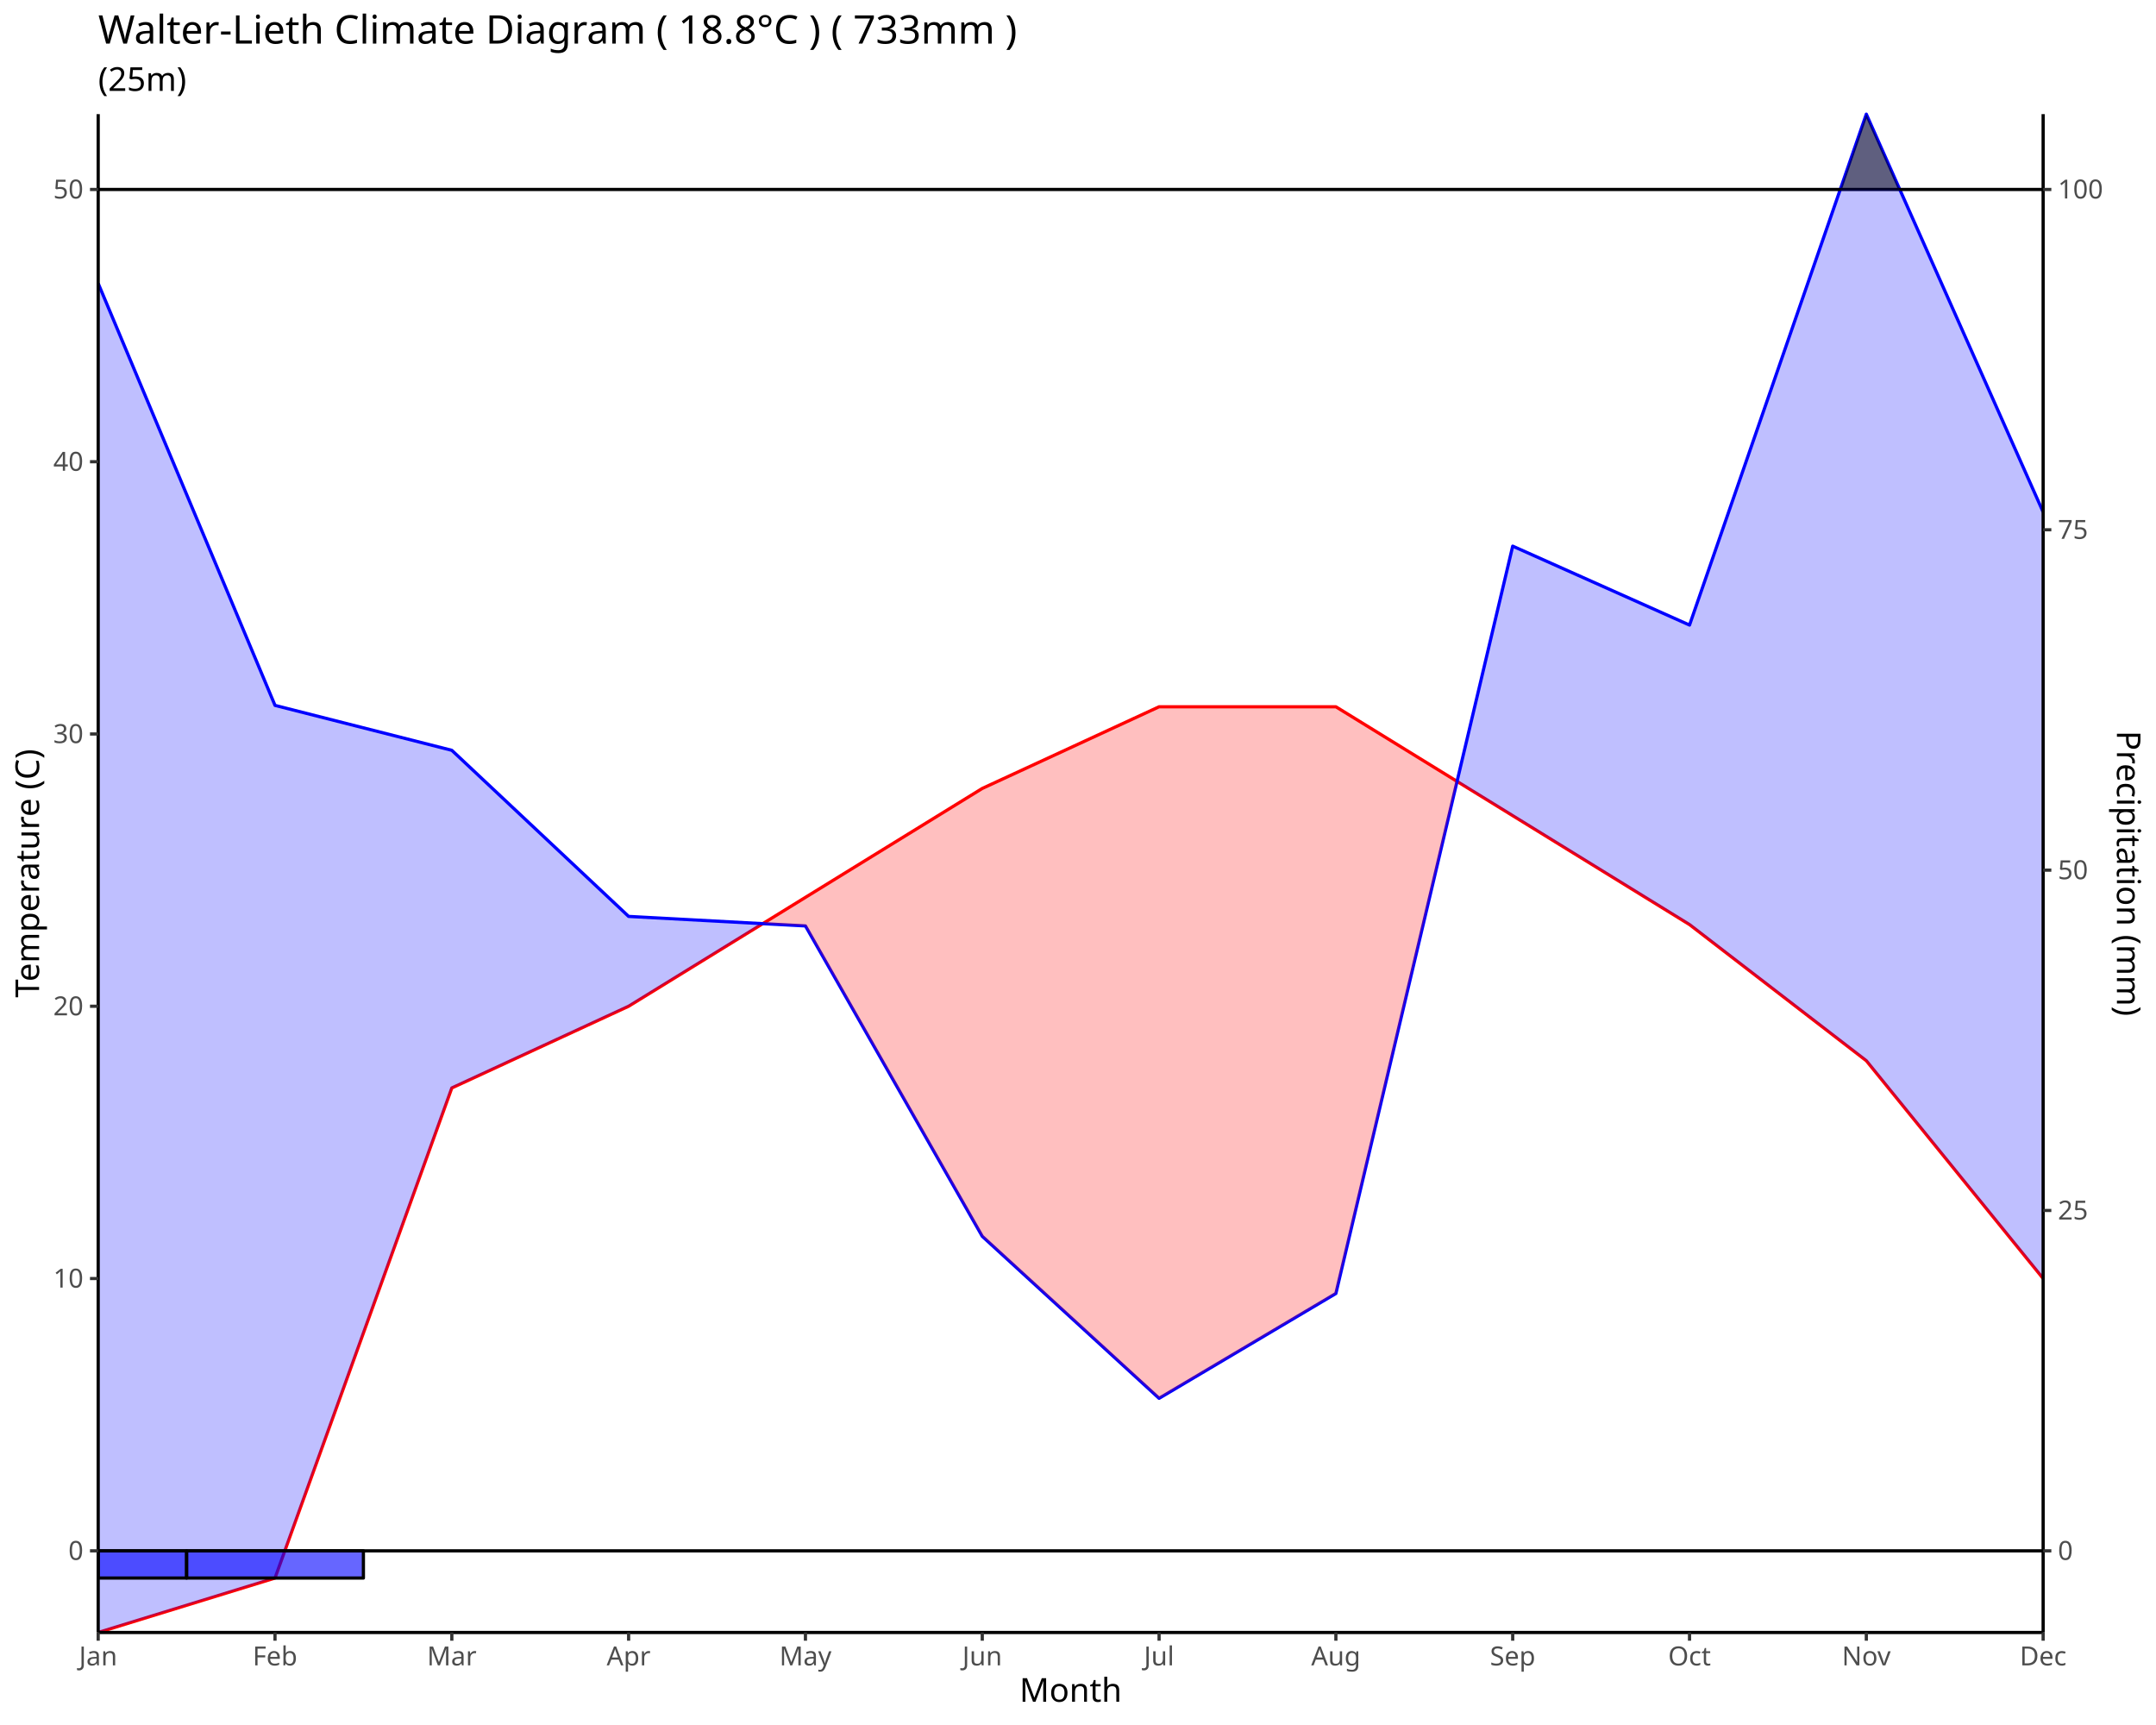
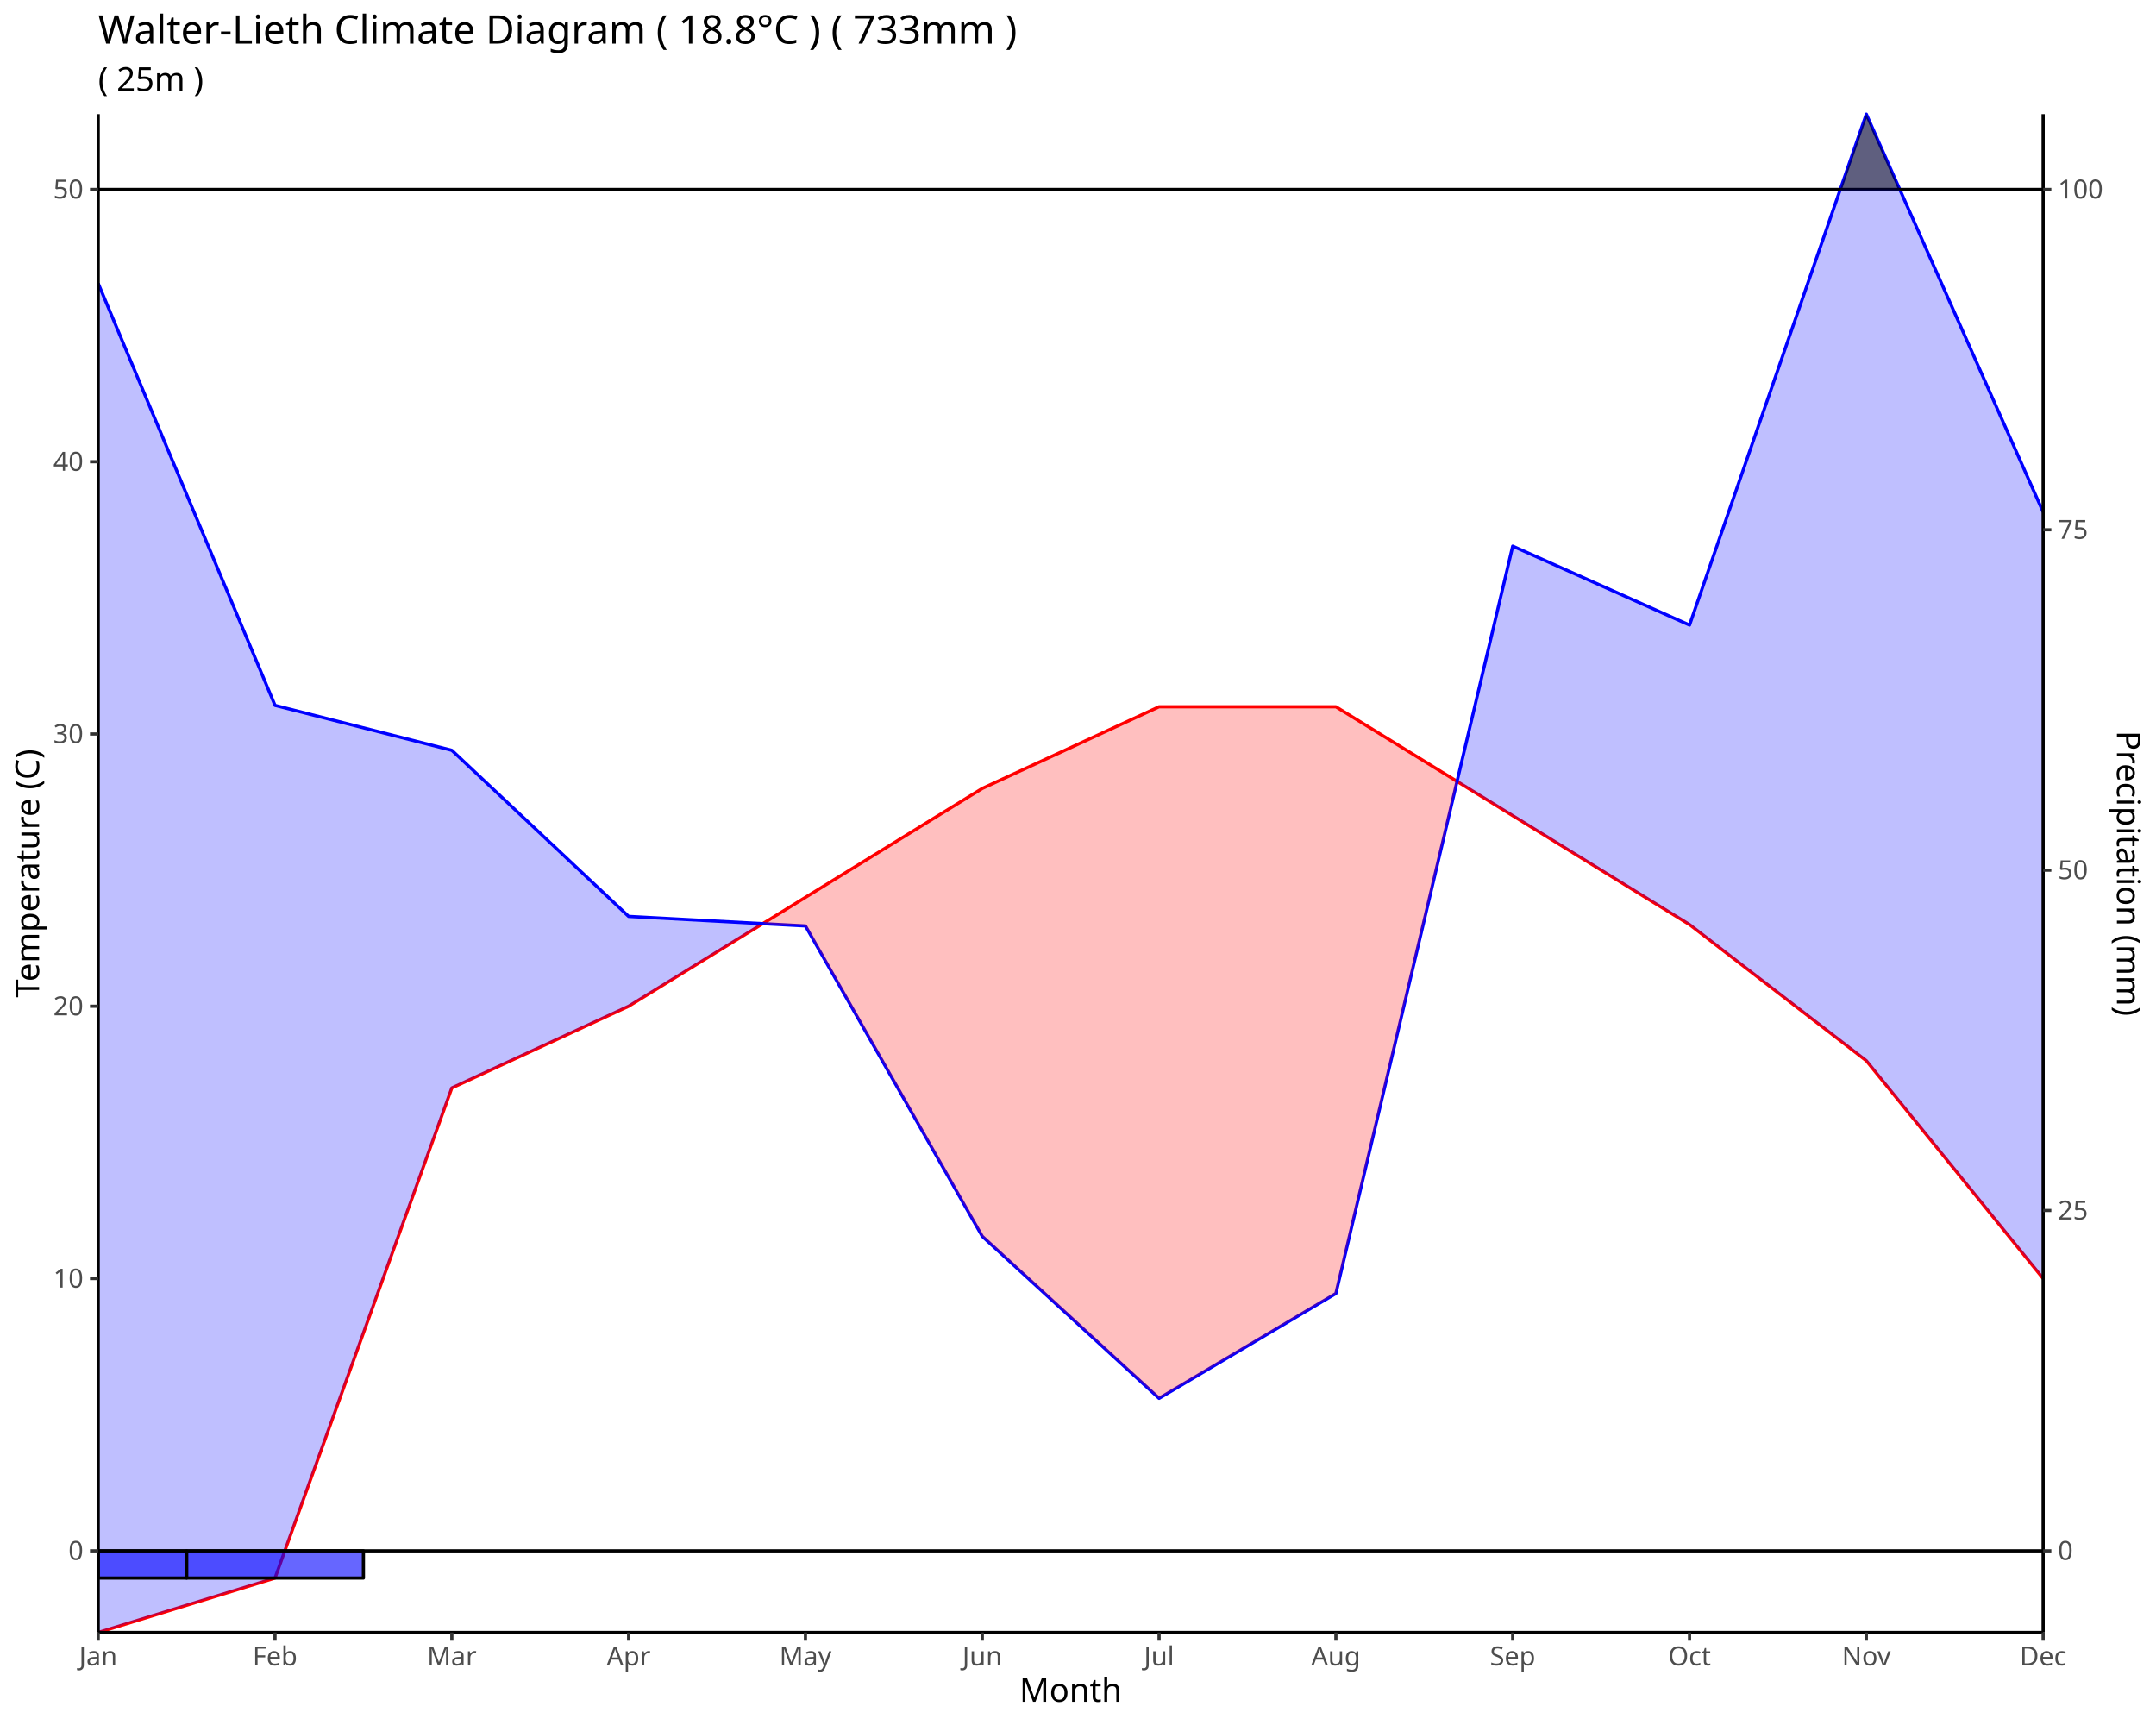
<svg xmlns="http://www.w3.org/2000/svg" class="svglite" data-engine-version="2.0" width="720.00pt" height="576.00pt" viewBox="0 0 720.00 576.00">
  <defs>
    <style type="text/css">
    .svglite line, .svglite polyline, .svglite polygon, .svglite path, .svglite rect, .svglite circle {
      fill: none;
      stroke: #000000;
      stroke-linecap: round;
      stroke-linejoin: round;
      stroke-miterlimit: 10.00;
    }
  </style>
  </defs>
  <rect width="100%" height="100%" style="stroke: none; fill: #FFFFFF;" />
  <defs>
    <clipPath id="cpMC4wMHw3MjAuMDB8MC4wMHw1NzYuMDA=">
      <rect x="0.00" y="0.00" width="720.00" height="576.00" />
    </clipPath>
  </defs>
  <g clip-path="url(#cpMC4wMHw3MjAuMDB8MC4wMHw1NzYuMDA=)">
    <rect x="0.00" y="0.00" width="720.00" height="576.00" style="stroke-width: 1.07; stroke: #FFFFFF; fill: #FFFFFF;" />
    <rect x="32.79" y="38.12" width="649.52" height="507.00" style="stroke-width: 1.07; stroke: none; fill: #FFFFFF;" />
    <polyline points="32.79,545.11 91.84,526.93 150.89,363.28 209.93,336.00 254.73,308.42 254.73,308.42 268.98,299.64 328.03,263.27 387.08,236.00 446.12,236.00 486.58,260.92 486.58,260.92 505.17,272.36 564.22,308.73 623.26,354.19 682.31,426.92 " style="stroke-width: 1.07; stroke: #FF0000; stroke-linecap: butt;" />
    <polyline points="32.79,94.62 91.84,235.54 150.89,250.54 209.93,306.00 254.73,308.42 254.73,308.42 268.98,309.18 328.03,412.83 387.08,466.92 446.12,431.92 486.58,260.92 486.58,260.92 505.17,182.36 564.22,208.72 623.26,38.12 682.31,170.99 " style="stroke-width: 1.07; stroke: #0000FF; stroke-linecap: butt;" />
    <line x1="32.79" y1="63.26" x2="682.31" y2="63.26" style="stroke-width: 1.07; stroke-linecap: butt;" />
    <line x1="32.79" y1="517.84" x2="682.31" y2="517.84" style="stroke-width: 1.07; stroke-linecap: butt;" />
    <polygon points="32.79,94.62 91.84,235.54 150.89,250.54 209.93,306.00 254.73,308.42 486.58,260.92 505.17,182.36 564.22,208.72 623.26,38.12 682.31,170.99 682.31,426.92 623.26,354.19 564.22,308.73 505.17,272.36 486.58,260.92 254.73,308.42 209.93,336.00 150.89,363.28 91.84,526.93 32.79,545.11 " style="stroke-width: 0.00; stroke: none; stroke-linecap: butt; fill: #0000FF; fill-opacity: 0.25;" />
    <polyline points="32.79,94.62 91.84,235.54 150.89,250.54 209.93,306.00 254.73,308.42 486.58,260.92 505.17,182.36 564.22,208.72 623.26,38.12 682.31,170.99 " style="stroke-width: 1.07; stroke: none; stroke-linecap: butt;" />
    <polyline points="682.31,426.92 623.26,354.19 564.22,308.73 505.17,272.36 486.58,260.92 254.73,308.42 209.93,336.00 150.89,363.28 91.84,526.93 32.79,545.11 " style="stroke-width: 1.07; stroke: none; stroke-linecap: butt;" />
    <polygon points="254.73,308.42 268.98,299.64 328.03,263.27 387.08,236.00 446.12,236.00 486.58,260.92 486.58,260.92 446.12,431.92 387.08,466.92 328.03,412.83 268.98,309.18 254.73,308.42 " style="stroke-width: 0.00; stroke: none; stroke-linecap: butt; fill: #FF0000; fill-opacity: 0.25;" />
    <polyline points="254.73,308.42 268.98,299.64 328.03,263.27 387.08,236.00 446.12,236.00 486.58,260.92 " style="stroke-width: 1.07; stroke: none; stroke-linecap: butt;" />
    <polyline points="486.58,260.92 446.12,431.92 387.08,466.92 328.03,412.83 268.98,309.18 254.73,308.42 " style="stroke-width: 1.07; stroke: none; stroke-linecap: butt;" />
    <polygon points="614.56,63.26 623.26,38.12 634.44,63.26 634.44,63.26 623.26,63.26 614.56,63.26 " style="stroke-width: 0.00; stroke: none; stroke-linecap: butt; fill: #000000; fill-opacity: 0.50;" />
    <polyline points="614.56,63.26 623.26,38.12 634.44,63.26 " style="stroke-width: 1.07; stroke: none; stroke-linecap: butt;" />
    <polyline points="634.44,63.26 623.26,63.26 614.56,63.26 " style="stroke-width: 1.07; stroke: none; stroke-linecap: butt;" />
    <polygon points="32.79,517.84 32.79,526.93 62.32,526.93 62.32,517.84 " style="stroke-width: 1.07; stroke-linecap: butt; fill: #0000FF; fill-opacity: 0.60;" />
    <polygon points="62.32,517.84 62.32,526.93 121.36,526.93 121.36,517.84 " style="stroke-width: 1.07; stroke-linecap: butt; fill: #0000FF; fill-opacity: 0.60;" />
    <polyline points="32.79,545.11 32.79,38.12 " style="stroke-width: 1.07; stroke-linecap: butt;" />
    <text x="27.86" y="520.87" text-anchor="end" style="font-size: 8.80px; fill: #4D4D4D; font-family: sans;" textLength="4.89px" lengthAdjust="spacingAndGlyphs">0</text>
    <text x="27.86" y="429.95" text-anchor="end" style="font-size: 8.80px; fill: #4D4D4D; font-family: sans;" textLength="9.79px" lengthAdjust="spacingAndGlyphs">10</text>
    <text x="27.86" y="339.03" text-anchor="end" style="font-size: 8.80px; fill: #4D4D4D; font-family: sans;" textLength="9.79px" lengthAdjust="spacingAndGlyphs">20</text>
    <text x="27.86" y="248.12" text-anchor="end" style="font-size: 8.80px; fill: #4D4D4D; font-family: sans;" textLength="9.79px" lengthAdjust="spacingAndGlyphs">30</text>
    <text x="27.86" y="157.20" text-anchor="end" style="font-size: 8.80px; fill: #4D4D4D; font-family: sans;" textLength="9.79px" lengthAdjust="spacingAndGlyphs">40</text>
    <text x="27.86" y="66.28" text-anchor="end" style="font-size: 8.80px; fill: #4D4D4D; font-family: sans;" textLength="9.79px" lengthAdjust="spacingAndGlyphs">50</text>
    <polyline points="30.05,517.84 32.79,517.84 " style="stroke-width: 1.07; stroke: #333333; stroke-linecap: butt;" />
    <polyline points="30.05,426.92 32.79,426.92 " style="stroke-width: 1.07; stroke: #333333; stroke-linecap: butt;" />
    <polyline points="30.05,336.00 32.79,336.00 " style="stroke-width: 1.07; stroke: #333333; stroke-linecap: butt;" />
    <polyline points="30.05,245.09 32.79,245.09 " style="stroke-width: 1.07; stroke: #333333; stroke-linecap: butt;" />
    <polyline points="30.05,154.17 32.79,154.17 " style="stroke-width: 1.07; stroke: #333333; stroke-linecap: butt;" />
    <polyline points="30.05,63.26 32.79,63.26 " style="stroke-width: 1.07; stroke: #333333; stroke-linecap: butt;" />
    <polyline points="682.31,545.11 682.31,38.12 " style="stroke-width: 1.07; stroke-linecap: butt;" />
    <polyline points="685.05,517.84 682.31,517.84 " style="stroke-width: 1.07; stroke: #333333; stroke-linecap: butt;" />
    <polyline points="685.05,404.19 682.31,404.19 " style="stroke-width: 1.07; stroke: #333333; stroke-linecap: butt;" />
    <polyline points="685.05,290.55 682.31,290.55 " style="stroke-width: 1.07; stroke: #333333; stroke-linecap: butt;" />
    <polyline points="685.05,176.90 682.31,176.90 " style="stroke-width: 1.07; stroke: #333333; stroke-linecap: butt;" />
    <polyline points="685.05,63.26 682.31,63.26 " style="stroke-width: 1.07; stroke: #333333; stroke-linecap: butt;" />
    <text x="687.24" y="520.87" style="font-size: 8.80px; fill: #4D4D4D; font-family: sans;" textLength="4.89px" lengthAdjust="spacingAndGlyphs">0</text>
    <text x="687.24" y="407.22" style="font-size: 8.80px; fill: #4D4D4D; font-family: sans;" textLength="9.79px" lengthAdjust="spacingAndGlyphs">25</text>
    <text x="687.24" y="293.57" style="font-size: 8.80px; fill: #4D4D4D; font-family: sans;" textLength="9.79px" lengthAdjust="spacingAndGlyphs">50</text>
    <text x="687.24" y="179.93" style="font-size: 8.80px; fill: #4D4D4D; font-family: sans;" textLength="9.79px" lengthAdjust="spacingAndGlyphs">75</text>
    <text x="687.24" y="66.28" style="font-size: 8.80px; fill: #4D4D4D; font-family: sans;" textLength="14.68px" lengthAdjust="spacingAndGlyphs">100</text>
    <polyline points="32.79,545.11 682.31,545.11 " style="stroke-width: 1.07; stroke-linecap: butt;" />
    <polyline points="32.79,547.85 32.79,545.11 " style="stroke-width: 1.07; stroke: #333333; stroke-linecap: butt;" />
    <polyline points="91.84,547.85 91.84,545.11 " style="stroke-width: 1.07; stroke: #333333; stroke-linecap: butt;" />
    <polyline points="150.89,547.85 150.89,545.11 " style="stroke-width: 1.07; stroke: #333333; stroke-linecap: butt;" />
    <polyline points="209.93,547.85 209.93,545.11 " style="stroke-width: 1.07; stroke: #333333; stroke-linecap: butt;" />
    <polyline points="268.98,547.85 268.98,545.11 " style="stroke-width: 1.07; stroke: #333333; stroke-linecap: butt;" />
    <polyline points="328.03,547.85 328.03,545.11 " style="stroke-width: 1.07; stroke: #333333; stroke-linecap: butt;" />
    <polyline points="387.08,547.85 387.08,545.11 " style="stroke-width: 1.07; stroke: #333333; stroke-linecap: butt;" />
    <polyline points="446.12,547.85 446.12,545.11 " style="stroke-width: 1.07; stroke: #333333; stroke-linecap: butt;" />
    <polyline points="505.17,547.85 505.17,545.11 " style="stroke-width: 1.07; stroke: #333333; stroke-linecap: butt;" />
    <polyline points="564.22,547.85 564.22,545.11 " style="stroke-width: 1.07; stroke: #333333; stroke-linecap: butt;" />
    <polyline points="623.26,547.85 623.26,545.11 " style="stroke-width: 1.07; stroke: #333333; stroke-linecap: butt;" />
    <polyline points="682.31,547.85 682.31,545.11 " style="stroke-width: 1.07; stroke: #333333; stroke-linecap: butt;" />
    <text x="32.79" y="556.10" text-anchor="middle" style="font-size: 8.80px; fill: #4D4D4D; font-family: sans;" textLength="14.19px" lengthAdjust="spacingAndGlyphs">Jan</text>
    <text x="91.84" y="556.10" text-anchor="middle" style="font-size: 8.80px; fill: #4D4D4D; font-family: sans;" textLength="15.16px" lengthAdjust="spacingAndGlyphs">Feb</text>
    <text x="150.89" y="556.10" text-anchor="middle" style="font-size: 8.80px; fill: #4D4D4D; font-family: sans;" textLength="15.16px" lengthAdjust="spacingAndGlyphs">Mar</text>
    <text x="209.93" y="556.10" text-anchor="middle" style="font-size: 8.80px; fill: #4D4D4D; font-family: sans;" textLength="13.70px" lengthAdjust="spacingAndGlyphs">Apr</text>
    <text x="268.98" y="556.10" text-anchor="middle" style="font-size: 8.80px; fill: #4D4D4D; font-family: sans;" textLength="16.63px" lengthAdjust="spacingAndGlyphs">May</text>
    <text x="328.03" y="556.10" text-anchor="middle" style="font-size: 8.80px; fill: #4D4D4D; font-family: sans;" textLength="14.19px" lengthAdjust="spacingAndGlyphs">Jun</text>
    <text x="387.08" y="556.10" text-anchor="middle" style="font-size: 8.80px; fill: #4D4D4D; font-family: sans;" textLength="11.25px" lengthAdjust="spacingAndGlyphs">Jul</text>
    <text x="446.12" y="556.10" text-anchor="middle" style="font-size: 8.80px; fill: #4D4D4D; font-family: sans;" textLength="15.66px" lengthAdjust="spacingAndGlyphs">Aug</text>
    <text x="505.17" y="556.10" text-anchor="middle" style="font-size: 8.80px; fill: #4D4D4D; font-family: sans;" textLength="15.66px" lengthAdjust="spacingAndGlyphs">Sep</text>
    <text x="564.22" y="556.10" text-anchor="middle" style="font-size: 8.80px; fill: #4D4D4D; font-family: sans;" textLength="13.70px" lengthAdjust="spacingAndGlyphs">Oct</text>
    <text x="623.26" y="556.10" text-anchor="middle" style="font-size: 8.80px; fill: #4D4D4D; font-family: sans;" textLength="15.66px" lengthAdjust="spacingAndGlyphs">Nov</text>
    <text x="682.31" y="556.10" text-anchor="middle" style="font-size: 8.80px; fill: #4D4D4D; font-family: sans;" textLength="15.66px" lengthAdjust="spacingAndGlyphs">Dec</text>
    <text x="357.55" y="568.24" text-anchor="middle" style="font-size: 11.00px; font-family: sans;" textLength="30.58px" lengthAdjust="spacingAndGlyphs">Month</text>
    <text transform="translate(13.05,291.61) rotate(-90)" text-anchor="middle" style="font-size: 11.00px; font-family: sans;" textLength="81.31px" lengthAdjust="spacingAndGlyphs">Temperature (C)</text>
    <text transform="translate(706.95,291.61) rotate(90)" text-anchor="middle" style="font-size: 11.00px; font-family: sans;" textLength="89.25px" lengthAdjust="spacingAndGlyphs">Precipitation (mm)</text>
-     <text x="32.79" y="30.35" style="font-size: 11.00px; font-family: sans;" textLength="28.73px" lengthAdjust="spacingAndGlyphs">(25m)</text>
+     <text x="32.79" y="30.35" style="font-size: 11.00px; font-family: sans;" textLength="34.84px" lengthAdjust="spacingAndGlyphs">( 25m )</text>
    <text x="32.79" y="14.56" style="font-size: 13.20px; font-family: sans;" textLength="352.25px" lengthAdjust="spacingAndGlyphs">Walter-Lieth Climate Diagram           ( 18.8°C )      ( 733mm )</text>
  </g>
</svg>
